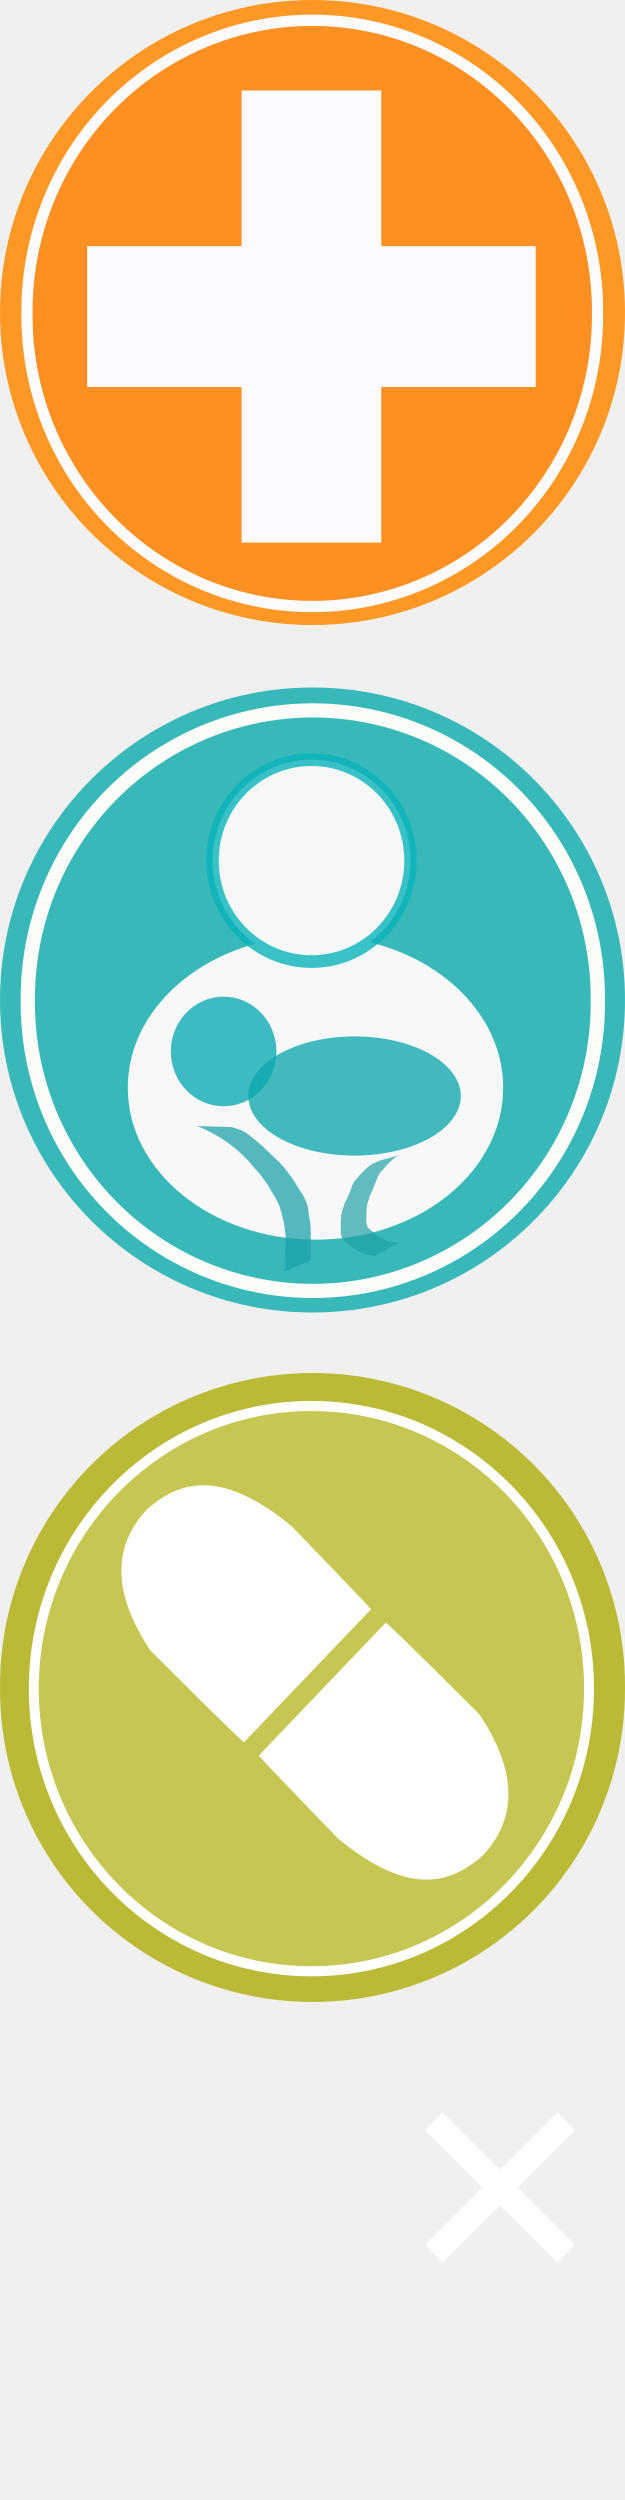
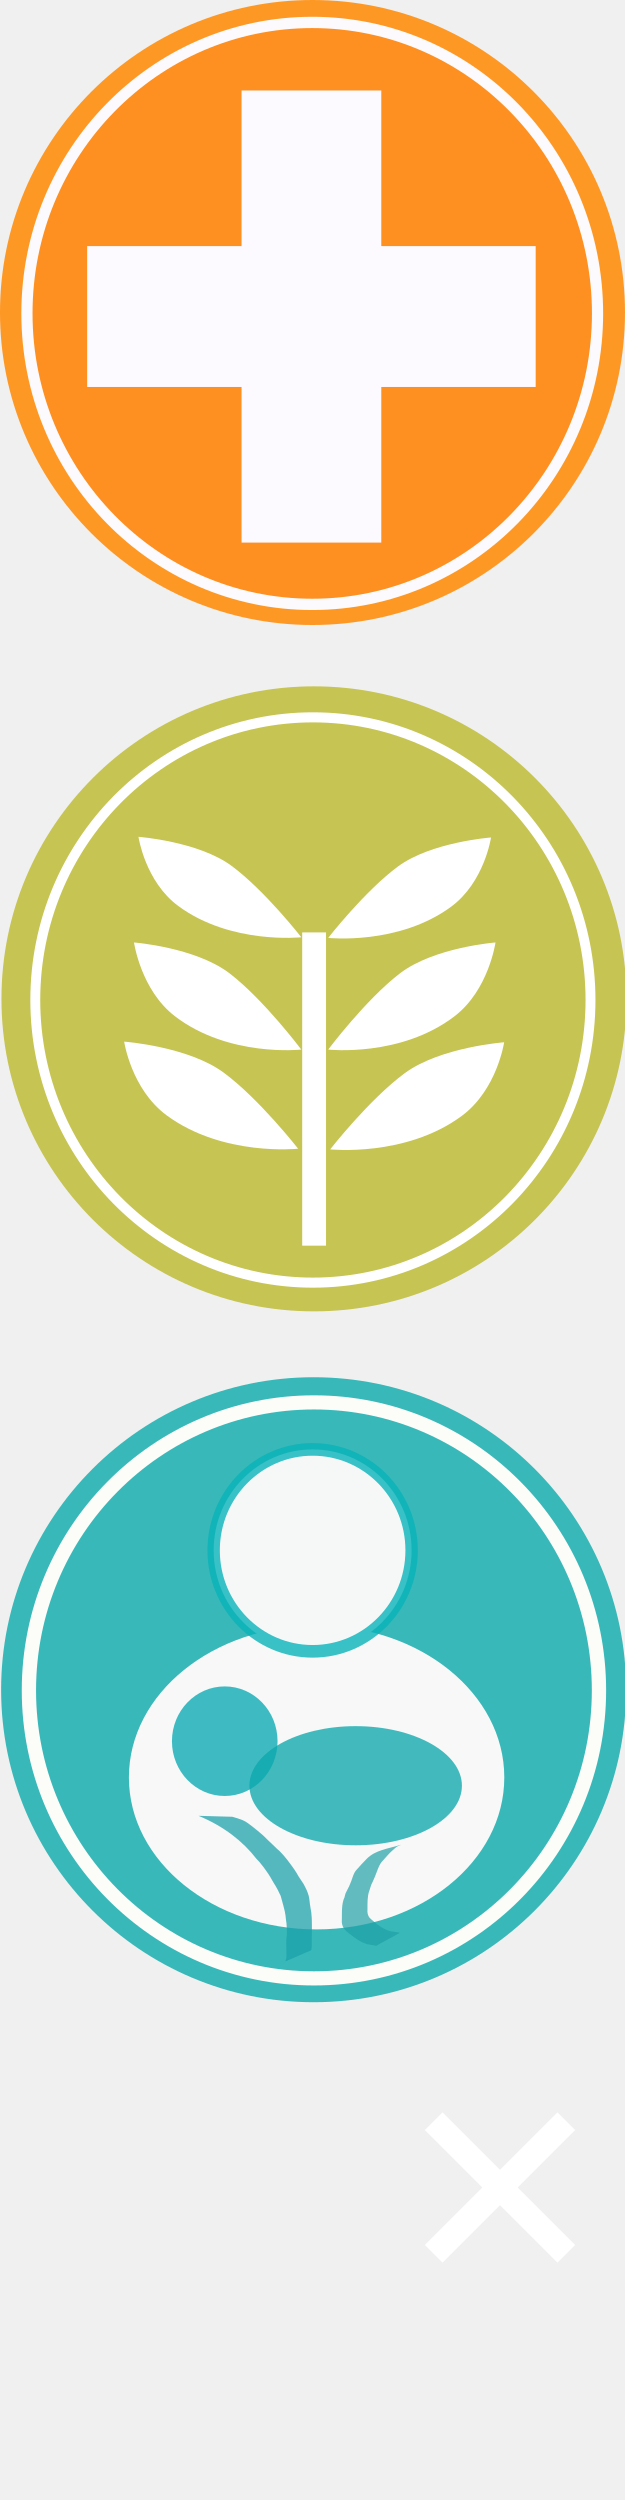
<svg xmlns="http://www.w3.org/2000/svg" xmlns:ns2="http://www.openswatchbook.org/uri/2009/osb" xmlns:xlink="http://www.w3.org/1999/xlink" width="50" height="200" id="svg2" version="1.1">
  <defs id="defs4">
    <linearGradient gradientUnits="userSpaceOnUse" y2="22.712" x2="32.924" y1="22.712" x1="1.017" id="linearGradient6722" xlink:href="#linearGradient6718" />
    <linearGradient gradientUnits="userSpaceOnUse" y2="15" x2="25" y1="15" x1="15" id="linearGradient6672" xlink:href="#linearGradient6668" />
    <linearGradient gradientUnits="userSpaceOnUse" y2="17" x2="45" y1="17" x1="14" id="linearGradient6646" xlink:href="#linearGradient6642" />
    <linearGradient ns2:paint="solid" id="linearGradient6642">
      <stop id="stop6644" offset="0" style="stop-color:#0eabab;stop-opacity:0.812;" />
    </linearGradient>
    <linearGradient ns2:paint="solid" id="linearGradient6668">
      <stop id="stop6670" offset="0" style="stop-color:#08b2b9;stop-opacity:0.796;" />
    </linearGradient>
    <linearGradient ns2:paint="solid" id="linearGradient6708">
      <stop id="stop6710" offset="0" style="stop-color:#faf6fd;stop-opacity:1;" />
    </linearGradient>
    <linearGradient ns2:paint="solid" id="linearGradient6718">
      <stop id="stop6720" offset="0" style="stop-color:#fcfcf9;stop-opacity:1;" />
    </linearGradient>
-     <linearGradient y2="1436.22" x2="-488.945" y1="1419.169" x1="-468.054" gradientTransform="matrix(-0.00452838,-0.1612511,0.1570284,0.00431191,54.36339,2112.048)" gradientUnits="userSpaceOnUse" id="linearGradient3887" xlink:href="#linearGradient3856" />
-     <linearGradient y2="333.717" x2="-358.452" y1="334.099" x1="-354.733" gradientTransform="matrix(0.1078337,-0.1109727,0.1305576,0.1337951,277.1888,2112.655)" gradientUnits="userSpaceOnUse" id="linearGradient3885" xlink:href="#linearGradient3761-4" />
-     <linearGradient y2="1436.22" x2="-488.945" y1="1419.169" x1="-468.054" gradientTransform="matrix(0.00452839,0.1612512,-0.1570284,-0.00431192,480.2637,2306.068)" gradientUnits="userSpaceOnUse" id="linearGradient3883" xlink:href="#linearGradient3856" />
-     <linearGradient y2="333.717" x2="-358.452" y1="334.099" x1="-354.733" gradientTransform="matrix(-0.1078337,0.1109727,-0.1305576,-0.1337952,257.4384,2305.46)" gradientUnits="userSpaceOnUse" id="linearGradient3881" xlink:href="#linearGradient3761-4" />
-     <linearGradient y2="803.865" x2="-464.67" y1="803.865" x1="-856.609" gradientTransform="matrix(0.28857,0,0,0.4747276,457.248,1828.682)" gradientUnits="userSpaceOnUse" id="linearGradient3879" xlink:href="#linearGradient3874" />
-     <linearGradient y2="2222.143" x2="425.927" y1="2222.143" x1="310.272" gradientTransform="translate(-101.4919,-11.84344)" gradientUnits="userSpaceOnUse" id="linearGradient3877" xlink:href="#linearGradient3839" />
-     <linearGradient y2="-517.513" x2="-73.903" y1="-517.513" x1="-123.118" gradientUnits="userSpaceOnUse" id="linearGradient3875" xlink:href="#linearGradient3845" />
    <linearGradient gradientUnits="userSpaceOnUse" y2="-517.513" x2="-73.903" y1="-517.513" x1="-123.118" id="linearGradient3849" xlink:href="#linearGradient3845" />
    <linearGradient gradientTransform="translate(-101.4919,-11.84344)" gradientUnits="userSpaceOnUse" y2="2222.143" x2="425.927" y1="2222.143" x1="310.272" id="linearGradient3843" xlink:href="#linearGradient3839" />
    <linearGradient y2="803.865" x2="-464.67" y1="803.865" x1="-856.609" gradientTransform="matrix(0.28857,0,0,0.4747276,457.248,1828.682)" gradientUnits="userSpaceOnUse" id="linearGradient3836" xlink:href="#linearGradient3874" />
    <linearGradient y2="1436.22" x2="-488.945" y1="1419.169" x1="-468.054" gradientTransform="matrix(0.00452839,0.1612512,-0.1570284,-0.00431192,480.2637,2306.068)" gradientUnits="userSpaceOnUse" id="linearGradient3833" xlink:href="#linearGradient3856" />
    <linearGradient y2="333.717" x2="-358.452" y1="334.099" x1="-354.733" gradientTransform="matrix(-0.1078337,0.1109727,-0.1305576,-0.1337952,257.4384,2305.46)" gradientUnits="userSpaceOnUse" id="linearGradient3831" xlink:href="#linearGradient3761-4" />
    <linearGradient y2="1436.22" x2="-488.945" y1="1419.169" x1="-468.054" gradientTransform="matrix(-0.00452838,-0.1612511,0.1570284,0.00431191,54.36339,2112.048)" gradientUnits="userSpaceOnUse" id="linearGradient3828" xlink:href="#linearGradient3856" />
    <linearGradient y2="333.717" x2="-358.452" y1="334.099" x1="-354.733" gradientTransform="matrix(0.1078337,-0.1109727,0.1305576,0.1337951,277.1888,2112.655)" gradientUnits="userSpaceOnUse" id="linearGradient3826" xlink:href="#linearGradient3761-4" />
    <linearGradient y2="1436.22" x2="-488.945" y1="1419.169" x1="-468.054" gradientTransform="matrix(-0.00452838,-0.1612511,0.1570284,0.00431191,188.1245,2102.779)" gradientUnits="userSpaceOnUse" id="linearGradient4165" xlink:href="#linearGradient3856" />
    <linearGradient y2="333.717" x2="-358.452" y1="334.099" x1="-354.733" gradientTransform="matrix(0.1078337,-0.1109727,0.1305576,0.1337951,410.9499,2103.387)" gradientUnits="userSpaceOnUse" id="linearGradient4163" xlink:href="#linearGradient3761-4" />
    <linearGradient y2="1436.22" x2="-488.945" y1="1419.169" x1="-468.054" gradientTransform="matrix(0.00452839,0.1612512,-0.1570284,-0.00431192,614.0248,2296.799)" gradientUnits="userSpaceOnUse" id="linearGradient4161" xlink:href="#linearGradient3856" />
    <linearGradient y2="333.717" x2="-358.452" y1="334.099" x1="-354.733" gradientTransform="matrix(-0.1078337,0.1109727,-0.1305576,-0.1337952,391.1995,2296.191)" gradientUnits="userSpaceOnUse" id="linearGradient4159" xlink:href="#linearGradient3761-4" />
    <linearGradient y2="803.865" x2="-464.67" y1="803.865" x1="-856.609" gradientTransform="matrix(0.28857,0,0,0.4747276,591.0091,1819.414)" gradientUnits="userSpaceOnUse" id="linearGradient4157" xlink:href="#linearGradient3874" />
    <linearGradient y2="1436.22" x2="-488.945" y1="1419.169" x1="-468.054" gradientTransform="matrix(-0.00452838,-0.1612511,0.1570284,0.00431191,188.1245,2102.779)" gradientUnits="userSpaceOnUse" id="linearGradient4149" xlink:href="#linearGradient3856" />
    <linearGradient y2="333.717" x2="-358.452" y1="334.099" x1="-354.733" gradientTransform="matrix(0.1078337,-0.1109727,0.1305576,0.1337951,410.9499,2103.387)" gradientUnits="userSpaceOnUse" id="linearGradient4147" xlink:href="#linearGradient3761-4" />
    <linearGradient y2="803.865" x2="-464.67" y1="803.865" x1="-856.609" gradientTransform="matrix(0.28857,0,0,0.4747276,591.0091,1819.414)" gradientUnits="userSpaceOnUse" id="linearGradient4143" xlink:href="#linearGradient3874" />
    <linearGradient y2="1436.22" x2="-488.945" y1="1419.169" x1="-468.054" gradientTransform="matrix(-0.00452844,-0.1612511,0.1570284,0.0043119,189.8061,2104.633)" gradientUnits="userSpaceOnUse" id="linearGradient4140" xlink:href="#linearGradient3856" />
    <linearGradient y2="333.717" x2="-358.452" y1="443.033" x1="-279.078" gradientTransform="matrix(0.1078337,-0.1109727,0.1305576,0.1337951,412.6313,2105.24)" gradientUnits="userSpaceOnUse" id="linearGradient4138" xlink:href="#linearGradient3761-4" />
    <linearGradient y2="1436.22" x2="-488.945" y1="1419.169" x1="-468.054" gradientTransform="matrix(0.00452839,0.1612512,-0.1570284,-0.00431192,614.0248,2296.799)" gradientUnits="userSpaceOnUse" id="linearGradient4135" xlink:href="#linearGradient3856" />
    <linearGradient y2="333.717" x2="-358.452" y1="334.099" x1="-354.733" gradientTransform="matrix(-0.1078337,0.1109727,-0.1305576,-0.1337952,391.1995,2296.191)" gradientUnits="userSpaceOnUse" id="linearGradient4133" xlink:href="#linearGradient3761-4" />
    <linearGradient y2="1436.22" x2="-488.945" y1="1419.169" x1="-468.054" gradientTransform="matrix(0.00194307,0.06997205,-0.06737864,-0.00187108,62.69751,348.8948)" gradientUnits="userSpaceOnUse" id="linearGradient4130" xlink:href="#linearGradient3856" />
    <linearGradient y2="333.717" x2="-358.452" y1="443.033" x1="-279.078" gradientTransform="matrix(-0.04626991,0.04815463,-0.05602041,-0.05805801,-32.91367,348.6311)" gradientUnits="userSpaceOnUse" id="linearGradient4128" xlink:href="#linearGradient3761-4" />
    <linearGradient y2="1436.22" x2="-488.945" y1="1419.169" x1="-468.054" gradientTransform="matrix(-0.00194309,-0.06997203,0.06737865,0.00187107,-119.5521,265.4738)" gradientUnits="userSpaceOnUse" id="linearGradient4126" xlink:href="#linearGradient3856" />
    <linearGradient y2="333.717" x2="-358.452" y1="443.033" x1="-279.078" gradientTransform="matrix(0.04626991,-0.04815463,0.05602041,0.058058,-23.94091,265.7375)" gradientUnits="userSpaceOnUse" id="linearGradient4124" xlink:href="#linearGradient3761-4" />
    <linearGradient y2="803.865" x2="-464.67" y1="803.865" x1="-856.609" gradientTransform="matrix(0.1238213,0,0,0.2059996,53.20109,142.0096)" gradientUnits="userSpaceOnUse" id="linearGradient4122" xlink:href="#linearGradient3874" />
    <linearGradient y2="1436.22" x2="-488.945" y1="1419.169" x1="-468.054" gradientTransform="matrix(0.00194307,0.06997205,-0.06737864,-0.00187108,62.69751,348.8948)" gradientUnits="userSpaceOnUse" id="linearGradient4039" xlink:href="#linearGradient3856" />
    <linearGradient y2="333.717" x2="-358.452" y1="443.033" x1="-279.078" gradientTransform="matrix(-0.04626991,0.04815463,-0.05602041,-0.05805801,-32.91367,348.6311)" gradientUnits="userSpaceOnUse" id="linearGradient4037" xlink:href="#linearGradient3761-4" />
    <linearGradient y2="1436.22" x2="-488.945" y1="1419.169" x1="-468.054" gradientTransform="matrix(-0.00194309,-0.06997203,0.06737865,0.00187107,-119.5521,265.4738)" gradientUnits="userSpaceOnUse" id="linearGradient4035" xlink:href="#linearGradient3856" />
    <linearGradient y2="333.717" x2="-358.452" y1="443.033" x1="-279.078" gradientTransform="matrix(0.04626991,-0.04815463,0.05602041,0.058058,-23.94091,265.7375)" gradientUnits="userSpaceOnUse" id="linearGradient4033" xlink:href="#linearGradient3761-4" />
    <linearGradient y2="803.865" x2="-464.67" y1="803.865" x1="-856.609" gradientTransform="matrix(0.1238213,0,0,0.2059996,53.20109,142.0096)" gradientUnits="userSpaceOnUse" id="linearGradient4031" xlink:href="#linearGradient3874" />
    <linearGradient y2="1436.22" x2="-488.945" y1="1419.169" x1="-468.054" gradientTransform="matrix(-0.00406297,-0.1242388,0.1408879,0.00332218,285.5771,632.7333)" gradientUnits="userSpaceOnUse" id="linearGradient3117" xlink:href="#linearGradient3856" />
    <linearGradient y2="333.717" x2="-358.452" y1="443.033" x1="-279.078" gradientTransform="matrix(0.09674983,-0.08550094,0.117138,0.1030848,485.4989,633.2015)" gradientUnits="userSpaceOnUse" id="linearGradient3115" xlink:href="#linearGradient3761-4" />
    <linearGradient y2="1436.22" x2="-488.945" y1="1419.169" x1="-468.054" gradientTransform="matrix(-0.02858,-1.029185,0.9910402,0.02752073,-988.2309,36.86317)" gradientUnits="userSpaceOnUse" id="linearGradient3097" xlink:href="#linearGradient3856" />
    <linearGradient y2="333.717" x2="-358.452" y1="443.033" x1="-279.078" gradientTransform="matrix(0.6805621,-0.7082835,0.8239774,0.8539471,418.0681,40.74225)" gradientUnits="userSpaceOnUse" id="linearGradient3095" xlink:href="#linearGradient3761-4" />
    <linearGradient y2="1436.22" x2="-488.945" y1="1419.169" x1="-468.054" gradientTransform="matrix(0.02857998,1.029185,-0.9910402,-0.02752074,1696.353,1265.012)" gradientUnits="userSpaceOnUse" id="linearGradient3093" xlink:href="#linearGradient3856" />
    <linearGradient y2="333.717" x2="-358.452" y1="443.033" x1="-279.078" gradientTransform="matrix(-0.6805621,0.7082835,-0.8239775,-0.8539471,290.0543,1261.133)" gradientUnits="userSpaceOnUse" id="linearGradient3091" xlink:href="#linearGradient3761-4" />
    <linearGradient y2="803.865" x2="-464.67" y1="803.865" x1="-856.609" gradientUnits="userSpaceOnUse" id="linearGradient3089" xlink:href="#linearGradient3874" />
    <linearGradient y2="476.575" x2="449.467" y1="476.575" x1="-417.142" gradientUnits="userSpaceOnUse" id="linearGradient3087" xlink:href="#linearGradient3782" />
    <linearGradient y2="476.575" x2="449.467" y1="476.575" x1="-417.142" gradientUnits="userSpaceOnUse" id="linearGradient3085" xlink:href="#linearGradient3788" />
    <linearGradient y2="1436.22" x2="-488.945" y1="1419.169" x1="-468.054" gradientTransform="matrix(-0.02858,-1.029185,0.9910402,0.02752073,-988.2309,36.86317)" gradientUnits="userSpaceOnUse" id="linearGradient3075" xlink:href="#linearGradient3856" />
    <linearGradient y2="333.717" x2="-358.452" y1="443.033" x1="-279.078" gradientTransform="matrix(0.6805621,-0.7082835,0.8239774,0.8539471,418.0681,40.74225)" gradientUnits="userSpaceOnUse" id="linearGradient3073" xlink:href="#linearGradient3761-4" />
    <linearGradient y2="1436.22" x2="-488.945" y1="1419.169" x1="-468.054" gradientTransform="matrix(0.02857998,1.029185,-0.9910402,-0.02752074,1696.353,1265.012)" gradientUnits="userSpaceOnUse" id="linearGradient3071" xlink:href="#linearGradient3856" />
    <linearGradient y2="333.717" x2="-358.452" y1="443.033" x1="-279.078" gradientTransform="matrix(-0.6805621,0.7082835,-0.8239775,-0.8539471,290.0543,1261.133)" gradientUnits="userSpaceOnUse" id="linearGradient3069" xlink:href="#linearGradient3761-4" />
    <linearGradient y2="803.865" x2="-464.67" y1="803.865" x1="-856.609" gradientUnits="userSpaceOnUse" id="linearGradient3067" xlink:href="#linearGradient3874" />
    <linearGradient y2="476.575" x2="449.467" y1="476.575" x1="-417.142" gradientUnits="userSpaceOnUse" id="linearGradient3065" xlink:href="#linearGradient3782" />
    <linearGradient y2="476.575" x2="449.467" y1="476.575" x1="-417.142" gradientUnits="userSpaceOnUse" id="linearGradient3063" xlink:href="#linearGradient3788" />
    <linearGradient gradientUnits="userSpaceOnUse" xlink:href="#linearGradient3782" id="linearGradient3996" y2="476.575" x2="449.467" y1="476.575" x1="-417.142" />
    <linearGradient gradientUnits="userSpaceOnUse" xlink:href="#linearGradient3788" id="linearGradient3994" y2="476.575" x2="449.467" y1="476.575" x1="-417.142" />
    <linearGradient id="linearGradient3782">
      <stop offset="0" style="stop-color:#ffffff;stop-opacity:1" id="stop3784" />
    </linearGradient>
    <linearGradient gradientUnits="userSpaceOnUse" xlink:href="#linearGradient3782" id="linearGradient3786" y2="476.575" x2="449.467" y1="476.575" x1="-417.142" />
    <linearGradient id="linearGradient3788">
      <stop offset="0" style="stop-color:#ff4b36;stop-opacity:1" id="stop3790" />
    </linearGradient>
    <linearGradient gradientUnits="userSpaceOnUse" xlink:href="#linearGradient3788" id="linearGradient3792" y2="476.575" x2="449.467" y1="476.575" x1="-417.142" />
    <linearGradient id="linearGradient3874">
      <stop offset="0" style="stop-color:#ffffff;stop-opacity:1" id="stop3876" />
    </linearGradient>
    <linearGradient gradientUnits="userSpaceOnUse" xlink:href="#linearGradient3874" id="linearGradient3878" y2="803.865" x2="-464.67" y1="803.865" x1="-856.609" />
    <linearGradient id="linearGradient3977">
      <stop offset="0" style="stop-color:#ffff00;stop-opacity:1" id="stop3979" />
    </linearGradient>
    <linearGradient gradientTransform="matrix(0.02857998,1.029185,-0.9910402,-0.02752074,1696.353,1265.012)" gradientUnits="userSpaceOnUse" xlink:href="#linearGradient3856" id="linearGradient3890" y2="1436.22" x2="-488.945" y1="1419.169" x1="-468.054" />
    <linearGradient id="linearGradient3972">
      <stop offset="0" style="stop-color:#ffffff;stop-opacity:1" id="stop3974" />
    </linearGradient>
    <linearGradient gradientTransform="matrix(-0.6805621,0.7082835,-0.8239775,-0.8539471,290.0543,1261.133)" gradientUnits="userSpaceOnUse" xlink:href="#linearGradient3761-4" id="linearGradient3888" y2="333.717" x2="-358.452" y1="443.033" x1="-279.078" />
    <linearGradient id="linearGradient3856">
      <stop offset="0" style="stop-color:#ffff00;stop-opacity:1" id="stop3858" />
    </linearGradient>
    <linearGradient gradientTransform="matrix(-0.02858,-1.029185,0.9910402,0.02752073,-988.2309,36.86317)" gradientUnits="userSpaceOnUse" xlink:href="#linearGradient3856" id="linearGradient3896" y2="1436.22" x2="-488.945" y1="1419.169" x1="-468.054" />
    <linearGradient ns2:paint="solid" id="linearGradient3761-4">
      <stop offset="0" style="stop-color:#ffffff;stop-opacity:1" id="stop3763-5" />
    </linearGradient>
    <linearGradient gradientTransform="matrix(0.6805621,-0.7082835,0.8239774,0.8539471,418.0681,40.74225)" gradientUnits="userSpaceOnUse" xlink:href="#linearGradient3761-4" id="linearGradient3894" y2="333.717" x2="-358.452" y1="443.033" x1="-279.078" />
    <linearGradient ns2:paint="solid" id="linearGradient3992">
      <stop id="stop3994" offset="0" style="stop-color:#000000;stop-opacity:1;" />
    </linearGradient>
    <linearGradient ns2:paint="solid" id="linearGradient3839">
      <stop id="stop3841" offset="0" style="stop-color:#c6c752;stop-opacity:1;" />
    </linearGradient>
    <linearGradient ns2:paint="solid" id="linearGradient3845">
      <stop id="stop3847" offset="0" style="stop-color:#bbba36;stop-opacity:1;" />
    </linearGradient>
    <linearGradient gradientUnits="userSpaceOnUse" y2="21.679" x2="27.676" y1="21.679" x1="-9.355" id="linearGradient3803" xlink:href="#linearGradient3799" />
    <linearGradient y2="72.166" x2="38.643" y1="72.166" x1="3.924" gradientTransform="matrix(0.8058903,0,0,0.8854246,-25.15999,969.1862)" gradientUnits="userSpaceOnUse" id="linearGradient3032" xlink:href="#linearGradient3792-4" />
    <linearGradient y2="72.166" x2="38.643" y1="72.166" x1="3.924" gradientTransform="matrix(0.8390595,0,0,0.8854246,-25.9705,969.0293)" gradientUnits="userSpaceOnUse" id="linearGradient5273" xlink:href="#linearGradient3792-4" />
    <linearGradient y2="72.166" x2="38.643" y1="72.166" x1="3.924" gradientTransform="matrix(0.851121,0,0,0.8854246,-25.91311,968.9247)" gradientUnits="userSpaceOnUse" id="linearGradient5250" xlink:href="#linearGradient3792-4" />
    <linearGradient y2="72.166" x2="38.643" y1="72.166" x1="3.924" gradientTransform="matrix(0.8058903,0,0,0.8854246,-1050.236,-71.90498)" gradientUnits="userSpaceOnUse" id="linearGradient5208" xlink:href="#linearGradient3792-4" />
    <linearGradient gradientUnits="userSpaceOnUse" y2="1033.794" x2="30.172" y1="1033.794" x1="10.556" id="linearGradient5163" xlink:href="#linearGradient5159" />
    <linearGradient y2="21.679" x2="27.22" y1="21.679" x1="-8.899" gradientUnits="userSpaceOnUse" id="linearGradient5090" xlink:href="#linearGradient4904" />
    <linearGradient y2="18.058" x2="39.456" y1="18.058" x1="0.777" gradientUnits="userSpaceOnUse" id="linearGradient5084" xlink:href="#linearGradient3755" />
    <linearGradient gradientUnits="userSpaceOnUse" y2="1034.004" x2="30.172" y1="1034.004" x1="10.556" id="linearGradient4935" xlink:href="#linearGradient4931" />
    <linearGradient gradientUnits="userSpaceOnUse" y2="1034.004" x2="30.172" y1="1034.004" x1="10.556" id="linearGradient4929" xlink:href="#linearGradient4925" />
    <linearGradient y2="1033.552" x2="29.344" y1="1033.552" x1="8.336" gradientUnits="userSpaceOnUse" id="linearGradient3916" xlink:href="#linearGradient3852" />
    <linearGradient y2="1033.552" x2="29.344" y1="1033.552" x1="8.336" gradientUnits="userSpaceOnUse" id="linearGradient3914" xlink:href="#linearGradient3852" />
    <linearGradient y2="1033.552" x2="29.344" y1="1033.552" x1="8.336" gradientUnits="userSpaceOnUse" id="linearGradient3912" xlink:href="#linearGradient3852" />
    <linearGradient y2="1033.552" x2="29.344" y1="1033.552" x1="8.336" gradientUnits="userSpaceOnUse" id="linearGradient3910" xlink:href="#linearGradient3852" />
    <linearGradient y2="1033.552" x2="29.344" y1="1033.552" x1="8.336" gradientUnits="userSpaceOnUse" id="linearGradient3908" xlink:href="#linearGradient3852" />
    <linearGradient y2="1033.552" x2="29.344" y1="1033.552" x1="8.336" gradientUnits="userSpaceOnUse" id="linearGradient3906" xlink:href="#linearGradient3852" />
    <linearGradient y2="1033.552" x2="29.344" y1="1033.552" x1="8.336" gradientUnits="userSpaceOnUse" id="linearGradient3904" xlink:href="#linearGradient3852" />
    <linearGradient y2="1033.552" x2="29.344" y1="1033.552" x1="8.336" gradientUnits="userSpaceOnUse" id="linearGradient3902" xlink:href="#linearGradient3852" />
    <linearGradient y2="1033.552" x2="29.344" y1="1033.552" x1="8.336" gradientUnits="userSpaceOnUse" id="linearGradient3900" xlink:href="#linearGradient3852" />
    <linearGradient y2="1033.552" x2="29.344" y1="1033.552" x1="8.336" gradientUnits="userSpaceOnUse" id="linearGradient3874-1" xlink:href="#linearGradient3852" />
    <linearGradient y2="1033.552" x2="29.344" y1="1033.552" x1="8.336" gradientUnits="userSpaceOnUse" id="linearGradient3872" xlink:href="#linearGradient3852" />
    <linearGradient y2="1033.552" x2="29.344" y1="1033.552" x1="8.336" gradientUnits="userSpaceOnUse" id="linearGradient3870" xlink:href="#linearGradient3852" />
    <linearGradient y2="1033.552" x2="29.344" y1="1033.552" x1="8.336" gradientUnits="userSpaceOnUse" id="linearGradient3868" xlink:href="#linearGradient3852" />
    <linearGradient y2="1033.552" x2="29.344" y1="1033.552" x1="8.336" gradientUnits="userSpaceOnUse" id="linearGradient3866" xlink:href="#linearGradient3852" />
    <linearGradient y2="1033.552" x2="29.344" y1="1033.552" x1="8.336" gradientUnits="userSpaceOnUse" id="linearGradient3864" xlink:href="#linearGradient3852" />
    <linearGradient y2="1033.552" x2="29.344" y1="1033.552" x1="8.336" gradientUnits="userSpaceOnUse" id="linearGradient3862" xlink:href="#linearGradient3852" />
    <linearGradient y2="1033.552" x2="29.344" y1="1033.552" x1="8.336" gradientUnits="userSpaceOnUse" id="linearGradient3860" xlink:href="#linearGradient3852" />
    <linearGradient y2="1033.552" x2="29.344" y1="1033.552" x1="8.336" gradientUnits="userSpaceOnUse" id="linearGradient3858" xlink:href="#linearGradient3852" />
    <linearGradient gradientUnits="userSpaceOnUse" y2="1033.552" x2="29.344" y1="1033.552" x1="8.336" id="linearGradient3856-7" xlink:href="#linearGradient3852" />
    <linearGradient ns2:paint="solid" id="linearGradient3755">
      <stop id="stop3757" offset="0" style="stop-color:#ff931a;stop-opacity:0.945;" />
    </linearGradient>
    <linearGradient ns2:paint="solid" id="linearGradient3761">
      <stop id="stop3763" offset="0" style="stop-color:#cd3639;stop-opacity:1;" />
    </linearGradient>
    <linearGradient ns2:paint="solid" id="linearGradient3792-4">
      <stop id="stop3794" offset="0" style="stop-color:#fcf9ff;stop-opacity:1;" />
    </linearGradient>
    <linearGradient ns2:paint="solid" id="linearGradient3852">
      <stop id="stop3854" offset="0" style="stop-color:#f5f8fa;stop-opacity:1;" />
    </linearGradient>
    <linearGradient ns2:paint="solid" id="linearGradient4904">
      <stop id="stop4906" offset="0" style="stop-color:#fcfafc;stop-opacity:1;" />
    </linearGradient>
    <linearGradient ns2:paint="solid" id="linearGradient4925">
      <stop id="stop4927" offset="0" style="stop-color:#f4c411;stop-opacity:1;" />
    </linearGradient>
    <linearGradient ns2:paint="solid" id="linearGradient4931">
      <stop id="stop4933" offset="0" style="stop-color:#462e24;stop-opacity:1;" />
    </linearGradient>
    <linearGradient ns2:paint="solid" id="linearGradient5159">
      <stop id="stop5161" offset="0" style="stop-color:#ffffff;stop-opacity:1;" />
    </linearGradient>
    <linearGradient ns2:paint="solid" id="linearGradient3799">
      <stop id="stop3801" offset="0" style="stop-color:#fe8f21;stop-opacity:1;" />
    </linearGradient>
+     <linearGradient xlink:href="#linearGradient6642" id="linearGradient4156" gradientUnits="userSpaceOnUse" x1="14" y1="17" x2="45" y2="17" />
+     <linearGradient xlink:href="#linearGradient6668" id="linearGradient4158" gradientUnits="userSpaceOnUse" x1="15" y1="15" x2="25" y2="15" />
+     <linearGradient xlink:href="#linearGradient6718" id="linearGradient4160" gradientUnits="userSpaceOnUse" x1="1.017" y1="22.712" x2="32.924" y2="22.712" />
+     <linearGradient xlink:href="#linearGradient3874" id="linearGradient4162" gradientUnits="userSpaceOnUse" gradientTransform="matrix(0.28857,0,0,0.4747276,457.248,1828.682)" x1="-856.609" y1="803.865" x2="-464.67" y2="803.865" />
+     <linearGradient xlink:href="#linearGradient3856" id="linearGradient4164" gradientUnits="userSpaceOnUse" gradientTransform="matrix(0.00452839,0.1612512,-0.1570284,-0.00431192,480.2637,2306.068)" x1="-468.054" y1="1419.169" x2="-488.945" y2="1436.22" />
+     <linearGradient xlink:href="#linearGradient3856" id="linearGradient4166" gradientUnits="userSpaceOnUse" gradientTransform="matrix(-0.00452838,-0.1612511,0.1570284,0.00431191,54.36339,2112.048)" x1="-468.054" y1="1419.169" x2="-488.945" y2="1436.22" />
  </defs>
  <g id="layer2" style="display:none">
    <rect style="color:#000000;fill:#e6e6e6;fill-opacity:1;fill-rule:nonzero;stroke:none;stroke-width:3.95;marker:none;visibility:visible;display:inline;overflow:visible;enable-background:accumulate" id="rect4413" width="50" height="200" x="0" y="0" rx="3.4323796e-06" ry="3.4323798e-06" />
    <rect ry="3.4323798e-06" rx="3.4323793e-06" y="155" x="-45" height="30" width="30" id="rect5250" style="color:#000000;fill:#666666;fill-opacity:1;fill-rule:nonzero;stroke:none;stroke-width:3.95;marker:none;visibility:visible;display:inline;overflow:visible;enable-background:accumulate" />
  </g>
  <g id="layer1" transform="translate(0,-852.3622)" style="display:inline">
-     <g transform="matrix(1.25,0,0,1.25,-0.3178012,-358.0906)" id="layer1-9">
-       <path transform="translate(0,1012.362)" d="m 35.236,19.461 a 13.978,13.079 0 1 1 -27.955,0 13.978,13.079 0 1 1 27.955,0 z" id="path6123" style="fill:#efde36;fill-opacity:0;fill-rule:nonzero;stroke:none" />
-       <path transform="matrix(1.6,0,0,1.176471,-31.74576,1012.362)" d="m 45,17 a 12.5,17 0 1 1 -25,0 12.5,17 0 1 1 25,0 z" id="path6132" style="fill:url(#linearGradient6646);fill-opacity:1;fill-rule:nonzero;stroke:none" />
-       <path transform="matrix(2.402534,0,0,1.296614,-15.59309,1002.32)" d="m 20,27.5 a 5,7.5 0 1 1 -10,0 5,7.5 0 1 1 10,0 z" id="path6650" style="fill:#f8f8f8;fill-opacity:1;fill-rule:nonzero;stroke:none" />
-       <path transform="matrix(1.13131,0,0,1.253899,-5.064223,1004.947)" d="m 20.339,24.491 a 2.987,2.797 0 1 1 -5.975,0 2.987,2.797 0 1 1 5.975,0 z" id="path6652" style="fill:#0babb4;fill-opacity:0.778;fill-rule:nonzero;stroke:none" />
-       <path transform="matrix(1.266953,0,0,1.292377,-5.148373,1004.057)" d="m 25,15 a 5,5 0 1 1 -10,0 5,5 0 1 1 10,0 z" id="path6648" style="fill:#f6f8f8;fill-opacity:1;fill-rule:nonzero;stroke:url(#linearGradient6672);stroke-width:0.625" />
-       <path d="m 24.381,1042.925 c -0.517,0.266 -1.216,0.505 1.3,-0.58 0.05,-0.021 -0.089,0.056 -0.13,0.087 -0.097,0.071 -0.141,0.116 -0.228,0.195 -0.249,0.212 -0.44,0.459 -0.654,0.692 -0.195,0.199 -0.271,0.441 -0.364,0.676 -0.083,0.229 -0.175,0.456 -0.28,0.679 -0.106,0.176 -0.137,0.369 -0.207,0.554 -0.073,0.195 -0.095,0.397 -0.109,0.598 -0.01,0.202 -0.009,0.403 -0.009,0.605 -0.017,0.172 0.011,0.328 0.102,0.483 0.096,0.12 0.232,0.213 0.346,0.321 0.159,0.134 0.331,0.253 0.509,0.369 0.175,0.088 0.35,0.176 0.552,0.22 0.193,0.017 0.378,0.062 0.569,0.092 l -1.512,0.832 0,0 c -0.196,-0.034 -0.395,-0.061 -0.589,-0.102 -0.211,-0.065 -0.403,-0.161 -0.584,-0.267 -0.186,-0.12 -0.355,-0.251 -0.525,-0.385 -0.143,-0.108 -0.281,-0.222 -0.382,-0.358 -0.102,-0.175 -0.146,-0.351 -0.125,-0.545 -2.94e-4,-0.204 -0.001,-0.408 0.006,-0.612 0.01,-0.21 0.027,-0.42 0.088,-0.626 0.01,-0.032 0.019,-0.063 0.029,-0.095 0.013,-0.027 0.029,-0.053 0.038,-0.08 0.043,-0.132 0.051,-0.272 0.133,-0.396 0.122,-0.22 0.226,-0.447 0.31,-0.677 0.098,-0.243 0.136,-0.503 0.334,-0.715 0.211,-0.237 0.421,-0.476 0.65,-0.703 0.577,-0.574 1.321,-0.634 2.218,-0.908 l -1.486,0.644 z" id="path6674" style="fill:#1da0a6;fill-opacity:0.689;fill-rule:nonzero;stroke:none" />
-       <path transform="matrix(1.35443,0,0,0.7142857,-10.37077,1017.925)" d="m 29.619,28.813 a 5.021,5.339 0 1 1 -10.043,0 5.021,5.339 0 1 1 10.043,0 z" id="path6688" style="fill:#0ba8ac;fill-opacity:0.764;fill-rule:nonzero;stroke:none" />
-       <path d="m 15.045,1040.491 c 0.233,0.058 0.453,0.134 0.675,0.221 0.234,0.1 0.42,0.258 0.617,0.406 0.231,0.189 0.467,0.369 0.687,0.569 0.208,0.203 0.414,0.41 0.63,0.606 0.148,0.141 0.288,0.291 0.448,0.421 0.166,0.17 0.321,0.348 0.466,0.534 0.209,0.285 0.431,0.564 0.611,0.866 0.125,0.245 0.303,0.462 0.444,0.698 0.129,0.235 0.242,0.474 0.315,0.729 0.06,0.238 0.062,0.483 0.108,0.724 0.052,0.234 0.076,0.471 0.089,0.708 0.01,0.233 0.01,0.466 0.01,0.699 0.001,0.274 -0.011,0.548 -0.01,0.823 0.007,0.182 0.009,0.359 -0.03,0.538 l -1.665,0.719 0,0 c 0.075,-0.164 0.083,-0.326 0.073,-0.503 9.56e-4,-0.272 -0.01,-0.543 -0.009,-0.814 1.51e-4,-0.231 0.046,-0.304 0.039,-0.535 -0.01,-0.231 -0.004,-0.552 -0.054,-0.779 -0.051,-0.519 -0.058,-0.535 -0.342,-1.562 -0.29,-0.637 -0.417,-0.759 -0.548,-1.004 -0.292,-0.554 -0.844,-1.234 -1.011,-1.378 -0.842,-1.089 -2.05,-2.063 -3.701,-2.746 l 2.159,0.061 z" id="path6702" style="fill:#1ba0aa;fill-opacity:0.729;fill-rule:nonzero;stroke:none" />
-       <path transform="matrix(1.143426,0,0,1.132812,0.8711035,1006.676)" d="m 32.924,22.712 a 15.954,16.271 0 1 1 -31.907,0 15.954,16.271 0 1 1 31.907,0 z" id="path6714" style="fill:none;stroke:url(#linearGradient6722);stroke-width:0.8" />
-     </g>
-     <g transform="matrix(1.260042,0,0,1.268445,-107.227,-488.9816)" id="g3048">
-       <g id="layer1-0" transform="matrix(0.3116702,0,0,0.3150226,-9.693247,463.9465)">
-         <g transform="translate(100.9714,11.84344)" id="g3869">
-           <path style="fill:url(#linearGradient3875);fill-opacity:1;fill-rule:nonzero;stroke:none" id="path3990" d="m -73.903,-517.513 a 24.608,16.352 0 1 1 -49.215,0 24.608,16.352 0 1 1 49.215,0 z" transform="matrix(2.586972,0,0,3.826192,521.6704,4190.174)" />
-           <path style="fill:url(#linearGradient3877);fill-opacity:1;stroke:url(#linearGradient3879);stroke-width:2.019;stroke-miterlimit:4;stroke-dasharray:none" id="path3872" d="m 323.158,2210.299 a 56.551,56.587 0 0 1 -113.102,0 56.551,56.587 0 1 1 113.102,0 z" />
-           <path style="fill:url(#linearGradient3881);fill-opacity:1;stroke:url(#linearGradient3883);stroke-width:0;stroke-miterlimit:4;stroke-dasharray:none" id="path3928" d="m 278.746,2194.408 c 0,0 -0.788,-0.996 -16.154,-16.609 -14.886,-12.046 -23.186,-8.729 -29.476,-3.417 -5.18,5.494 -8.829,14.293 0.714,28.311 18.405,18.097 19.036,18.347 19.036,18.347 z" />
-           <path d="m 255.881,2223.708 c 0,0 0.788,0.995 16.154,16.608 14.886,12.046 23.186,8.73 29.476,3.417 5.181,-5.494 8.829,-14.293 -0.714,-28.311 -18.405,-18.097 -19.036,-18.348 -19.036,-18.348 z" id="path4145" style="fill:url(#linearGradient3885);fill-opacity:1;stroke:url(#linearGradient3887);stroke-width:0;stroke-miterlimit:4;stroke-dasharray:none" />
-         </g>
-       </g>
-     </g>
    <g transform="matrix(1.282371,0,0,1.292671,-0.9314826,-456.8051)" id="layer1-4">
      <g transform="translate(28.16242,-0.732851)" id="g5065">
-         <path style="fill:url(#linearGradient5084);fill-opacity:1;stroke:none" id="path2985" d="m 39.456,18.058 a 19.34,16.738 0 1 1 -38.68,0 19.34,16.738 0 1 1 38.68,0 z" transform="matrix(1.008032,0,0,1.155452,-28.21898,1011.969)" />
-         <path style="fill:url(#linearGradient3803);fill-opacity:1;stroke:url(#linearGradient5090);stroke-width:0.708;stroke-miterlimit:4;stroke-dasharray:none" id="path4900" d="m 27.22,21.679 a 18.06,18.217 0 1 1 -36.119,0 18.06,18.217 0 1 1 36.119,0 z" transform="matrix(0.9855072,0,0,0.9885057,-16.98454,1011.46)" />
+         <path style="fill:url(#linearGradient5084);fill-opacity:1;stroke:none" id="path2985" d="m 39.456,18.058 c 0,9.244 -8.659,16.738 -19.34,16.738 -10.681,0 -19.34,-7.494 -19.34,-16.738 0,-9.244 8.659,-16.738 19.34,-16.738 10.681,0 19.34,7.494 19.34,16.738 z" transform="matrix(1.008032,0,0,1.155452,-28.21898,1011.969)" />
+         <path style="fill:url(#linearGradient3803);fill-opacity:1;stroke:url(#linearGradient5090);stroke-width:0.708;stroke-miterlimit:4;stroke-dasharray:none" id="path4900" d="m 27.22,21.679 c 0,10.061 -8.086,18.217 -18.06,18.217 -9.974,0 -18.06,-8.156 -18.06,-18.217 0,-10.061 8.086,-18.217 18.06,-18.217 9.974,0 18.06,8.156 18.06,18.217 z" transform="matrix(0.9855072,0,0,0.9885057,-16.98454,1011.46)" />
        <rect transform="matrix(0,-1,1,0,0,0)" y="-12.367" x="-1047.074" height="8.718" width="27.98" id="rect5206" style="fill:url(#linearGradient5208);fill-opacity:1;fill-rule:nonzero;stroke:none" />
        <rect style="fill:url(#linearGradient3032);fill-opacity:1;fill-rule:nonzero;stroke:none" id="rect3030" width="27.98" height="8.718" x="-21.998" y="1028.725" />
      </g>
    </g>
    <g id="g4065" transform="matrix(0.7071068,0.7071068,-0.7071068,0.7071068,430.579,-52.64601)" style="fill:#ffffff;fill-opacity:1;display:inline">
      <path id="path4055" d="m 486.5,1032.362 2,0 0,15 -2,0 z" style="fill:#ffffff;fill-opacity:1;stroke:none" />
      <path style="fill:#ffffff;fill-opacity:1;stroke:none" d="m 495,1038.862 -2e-5,2 -15,10e-5 2e-5,-2 z" id="path4057" />
    </g>
    <path style="fill:#000000;fill-opacity:1;stroke:none;opacity:0.15" d="m -37.5,1020.362 5,0 5,5 -5,5 -5,0 5.5,-5 z" id="path5260" />
    <path id="path5264" d="m -37.5,1021.362 5,0 5,5 -5,5 -5,0 5.5,-5 z" style="fill:#ffffff;fill-opacity:1;stroke:none" />
+     <g id="g4018" transform="translate(14.14213,-45.25562)">
+       <g id="g4103" transform="translate(-30.35714,2.5)">
+         <g id="g4001" transform="translate(-21.26524,-5.173315)">
+           <g id="g3048" transform="matrix(1.260042,0,0,1.268445,-102.1763,-495.8001)">
+             <g style="fill:#c6c452;fill-opacity:1" id="g3153" transform="matrix(0.3116702,0,0,0.3150226,16.13719,463.6758)">
+               <g style="fill:#c6c452;fill-opacity:1" transform="translate(100.9714,11.84344)" id="g3155">
+                 <path style="fill:#c6c452;fill-opacity:1;fill-rule:nonzero;stroke:none" id="path3157" d="m -73.903,-517.513 c 0,9.031 -11.017,16.352 -24.608,16.352 -13.59,0 -24.608,-7.321 -24.608,-16.352 0,-9.031 11.017,-16.352 24.608,-16.352 13.59,0 24.608,7.321 24.608,16.352 z" transform="matrix(2.586972,0,0,3.826192,521.6704,4190.174)" />
+                 <path style="fill:#c6c452;fill-opacity:1;stroke:url(#linearGradient4162);stroke-width:2.019;stroke-miterlimit:4;stroke-dasharray:none" id="path3159" d="m 323.158,2210.299 a 56.551,56.587 0 0 1 -113.102,0 56.551,56.587 0 1 1 113.102,0 z" />
+                 <path style="fill:#c6c452;fill-opacity:1;stroke:url(#linearGradient4164);stroke-width:0;stroke-miterlimit:4;stroke-dasharray:none" id="path3161" d="m 278.746,2194.408 c 0,0 -0.788,-0.996 -16.154,-16.609 -14.886,-12.046 -23.186,-8.729 -29.476,-3.417 -5.18,5.494 -8.829,14.293 0.714,28.311 18.405,18.097 19.036,18.347 19.036,18.347 z" />
+                 <path d="m 255.881,2223.708 c 0,0 0.788,0.995 16.154,16.608 14.886,12.046 23.186,8.73 29.476,3.417 5.181,-5.494 8.829,-14.293 -0.714,-28.311 -18.405,-18.097 -19.036,-18.348 -19.036,-18.348 z" id="path3163" style="fill:#c6c452;fill-opacity:1;stroke:url(#linearGradient4166);stroke-width:0;stroke-miterlimit:4;stroke-dasharray:none" />
+               </g>
+             </g>
+             <path id="path3959" d="m 130.778,1159.439 c 0,15.477 0,13.225 0,19.757" style="fill:#ffffff;fill-opacity:1;stroke:#ffffff;stroke-width:1.513;stroke-opacity:1" />
+           </g>
+         </g>
+         <path style="fill:#ffffff;fill-opacity:1;stroke:none" d="m 40.067,987.016 c 0,0 -3.122,-3.997 -5.962,-6.092 -2.84,-2.094 -7.957,-2.476 -7.957,-2.476 0,0 0.564,3.807 3.404,5.901 4.491,3.311 10.515,2.667 10.515,2.667 z" id="path4080" />
+         <path style="fill:#ffffff;fill-opacity:1;stroke:none" d="m 40.319,970.099 c 0,0 -2.922,-3.749 -5.58,-5.713 -2.658,-1.964 -7.447,-2.322 -7.447,-2.322 0,0 0.528,3.57 3.186,5.534 4.203,3.105 9.841,2.501 9.841,2.501 z" id="path4082" />
+         <path style="fill:#ffffff;fill-opacity:1;stroke:none" d="m 40.319,979.083 c 0,0 -3.002,-3.997 -5.733,-6.092 -2.731,-2.094 -7.651,-2.476 -7.651,-2.476 0,0 0.542,3.807 3.273,5.901 4.318,3.311 10.111,2.667 10.111,2.667 z" id="path4084" />
+         <path id="path4130" d="m 42.471,970.151 c 0,0 2.922,-3.749 5.58,-5.713 2.658,-1.964 7.447,-2.322 7.447,-2.322 0,0 -0.528,3.57 -3.186,5.534 -4.203,3.105 -9.841,2.501 -9.841,2.501 z" style="fill:#ffffff;fill-opacity:1;stroke:none" />
+         <path id="path4132" d="m 42.628,987.068 c 0,0 3.122,-3.997 5.962,-6.092 2.84,-2.094 7.957,-2.476 7.957,-2.476 0,0 -0.564,3.807 -3.404,5.901 -4.491,3.311 -10.515,2.667 -10.515,2.667 z" style="fill:#ffffff;fill-opacity:1;stroke:none" />
+         <path id="path4134" d="m 42.471,979.083 c 0,0 3.002,-3.997 5.733,-6.092 2.731,-2.094 7.651,-2.476 7.651,-2.476 0,0 -0.542,3.807 -3.273,5.901 -4.318,3.311 -10.111,2.667 -10.111,2.667 z" style="fill:#ffffff;fill-opacity:1;stroke:none" />
+       </g>
+     </g>
+     <g id="g4136" transform="matrix(1.25,0,0,1.25,-0.2285156,-302.912)">
+       <path style="fill:#efde36;fill-opacity:0;fill-rule:nonzero;stroke:none" id="path4138" d="m 35.236,19.461 c 0,7.223 -6.258,13.079 -13.978,13.079 -7.72,0 -13.978,-5.856 -13.978,-13.079 0,-7.223 6.258,-13.079 13.978,-13.079 7.72,0 13.978,5.856 13.978,13.079 z" transform="translate(0,1012.362)" />
+       <path style="fill:url(#linearGradient4156);fill-opacity:1;fill-rule:nonzero;stroke:none" id="path4140" d="M 45,17 C 45,26.389 39.404,34 32.5,34 25.596,34 20,26.389 20,17 20,7.611 25.596,0 32.5,0 39.404,0 45,7.611 45,17 z" transform="matrix(1.6,0,0,1.176471,-31.74576,1012.362)" />
+       <path style="fill:#f8f8f8;fill-opacity:1;fill-rule:nonzero;stroke:none" id="path4142" d="m 20,27.5 c 0,4.142 -2.239,7.5 -5,7.5 -2.761,0 -5,-3.358 -5,-7.5 0,-4.142 2.239,-7.5 5,-7.5 2.761,0 5,3.358 5,7.5 z" transform="matrix(2.402534,0,0,1.296614,-15.59309,1002.32)" />
+       <path style="fill:#0babb4;fill-opacity:0.778;fill-rule:nonzero;stroke:none" id="path4144" d="m 20.339,24.491 c 0,1.545 -1.337,2.797 -2.987,2.797 -1.65,0 -2.987,-1.252 -2.987,-2.797 0,-1.545 1.337,-2.797 2.987,-2.797 1.65,0 2.987,1.252 2.987,2.797 z" transform="matrix(1.13131,0,0,1.253899,-5.064223,1004.947)" />
+       <path style="fill:#f6f8f8;fill-opacity:1;fill-rule:nonzero;stroke:url(#linearGradient4158);stroke-width:0.625" id="path4146" d="m 25,15 c 0,2.761 -2.239,5 -5,5 -2.761,0 -5,-2.239 -5,-5 0,-2.761 2.239,-5 5,-5 2.761,0 5,2.239 5,5 z" transform="matrix(1.266953,0,0,1.292377,-5.148373,1004.057)" />
+       <path style="fill:#1da0a6;fill-opacity:0.689;fill-rule:nonzero;stroke:none" id="path4148" d="m 24.381,1042.925 c -0.517,0.266 -1.216,0.505 1.3,-0.58 0.05,-0.021 -0.089,0.056 -0.13,0.087 -0.097,0.071 -0.141,0.116 -0.228,0.195 -0.249,0.212 -0.44,0.459 -0.654,0.692 -0.195,0.199 -0.271,0.441 -0.364,0.676 -0.083,0.229 -0.175,0.456 -0.28,0.679 -0.106,0.176 -0.137,0.369 -0.207,0.554 -0.073,0.195 -0.095,0.397 -0.109,0.598 -0.01,0.202 -0.009,0.403 -0.009,0.605 -0.017,0.172 0.011,0.328 0.102,0.483 0.096,0.12 0.232,0.213 0.346,0.321 0.159,0.134 0.331,0.253 0.509,0.369 0.175,0.088 0.35,0.176 0.552,0.22 0.193,0.017 0.378,0.062 0.569,0.092 l -1.512,0.832 0,0 c -0.196,-0.034 -0.395,-0.061 -0.589,-0.102 -0.211,-0.065 -0.403,-0.161 -0.584,-0.267 -0.186,-0.12 -0.355,-0.251 -0.525,-0.385 -0.143,-0.108 -0.281,-0.222 -0.382,-0.358 -0.102,-0.175 -0.146,-0.351 -0.125,-0.545 -2.94e-4,-0.204 -0.001,-0.408 0.006,-0.612 0.01,-0.21 0.027,-0.42 0.088,-0.626 0.01,-0.032 0.019,-0.063 0.029,-0.095 0.013,-0.027 0.029,-0.053 0.038,-0.08 0.043,-0.132 0.051,-0.272 0.133,-0.396 0.122,-0.22 0.226,-0.447 0.31,-0.677 0.098,-0.243 0.136,-0.503 0.334,-0.715 0.211,-0.237 0.421,-0.476 0.65,-0.703 0.577,-0.574 1.321,-0.634 2.218,-0.908 l -1.486,0.644 z" />
+       <path style="fill:#0ba8ac;fill-opacity:0.764;fill-rule:nonzero;stroke:none" id="path4150" d="m 29.619,28.813 c 0,2.949 -2.248,5.339 -5.021,5.339 -2.773,0 -5.021,-2.39 -5.021,-5.339 0,-2.949 2.248,-5.339 5.021,-5.339 2.773,0 5.021,2.39 5.021,5.339 z" transform="matrix(1.35443,0,0,0.7142857,-10.37077,1017.925)" />
+       <path style="fill:#1ba0aa;fill-opacity:0.729;fill-rule:nonzero;stroke:none" id="path4152" d="m 15.045,1040.491 c 0.233,0.058 0.453,0.134 0.675,0.221 0.234,0.1 0.42,0.258 0.617,0.406 0.231,0.189 0.467,0.369 0.687,0.569 0.208,0.203 0.414,0.41 0.63,0.606 0.148,0.141 0.288,0.291 0.448,0.421 0.166,0.17 0.321,0.348 0.466,0.534 0.209,0.285 0.431,0.564 0.611,0.866 0.125,0.245 0.303,0.462 0.444,0.698 0.129,0.235 0.242,0.474 0.315,0.729 0.06,0.238 0.062,0.483 0.108,0.724 0.052,0.234 0.076,0.471 0.089,0.708 0.01,0.233 0.01,0.466 0.01,0.699 0.001,0.274 -0.011,0.548 -0.01,0.823 0.007,0.182 0.009,0.359 -0.03,0.538 l -1.665,0.719 0,0 c 0.075,-0.164 0.083,-0.326 0.073,-0.503 9.56e-4,-0.272 -0.01,-0.543 -0.009,-0.814 1.51e-4,-0.231 0.046,-0.304 0.039,-0.535 -0.01,-0.231 -0.004,-0.552 -0.054,-0.779 -0.051,-0.519 -0.058,-0.535 -0.342,-1.562 -0.29,-0.637 -0.417,-0.759 -0.548,-1.004 -0.292,-0.554 -0.844,-1.234 -1.011,-1.378 -0.842,-1.089 -2.05,-2.063 -3.701,-2.746 l 2.159,0.061 z" />
+       <path style="fill:none;stroke:url(#linearGradient4160);stroke-width:0.8" id="path4154" d="m 32.924,22.712 c 0,8.986 -7.143,16.271 -15.954,16.271 -8.811,0 -15.954,-7.285 -15.954,-16.271 0,-8.986 7.143,-16.271 15.954,-16.271 8.811,0 15.954,7.285 15.954,16.271 z" transform="matrix(1.143426,0,0,1.132812,0.8711035,1006.676)" />
+     </g>
  </g>
</svg>
